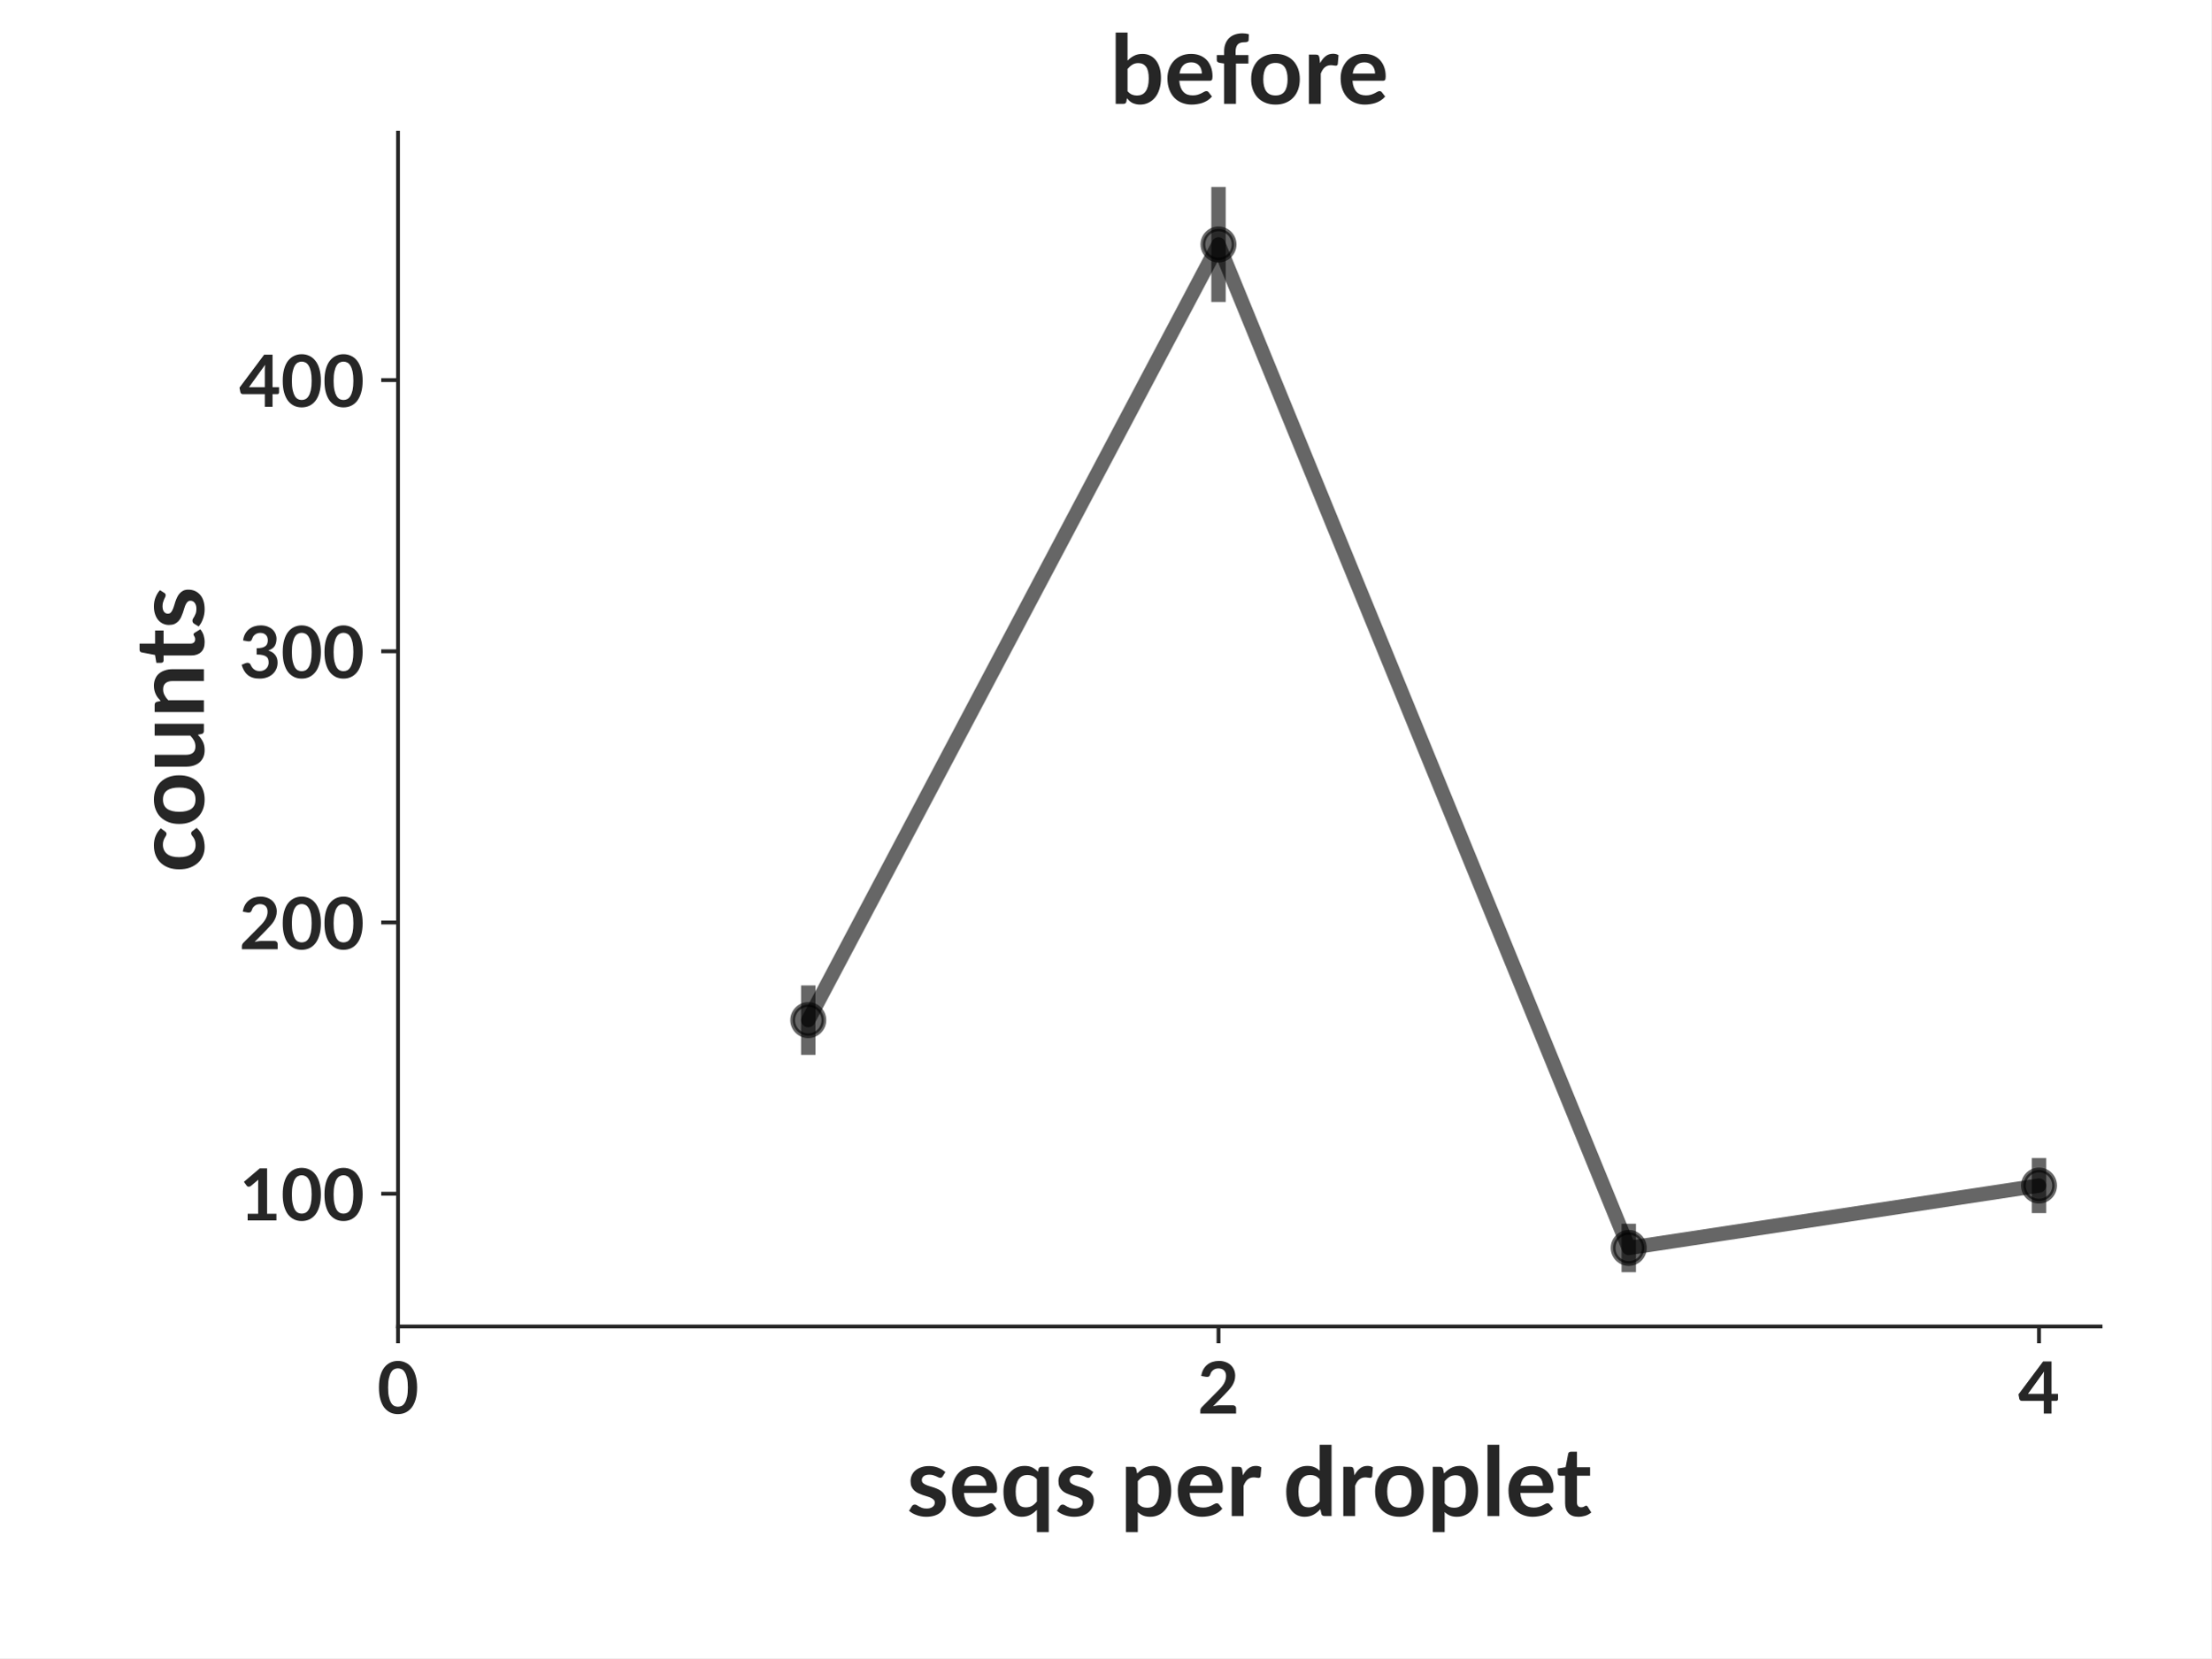
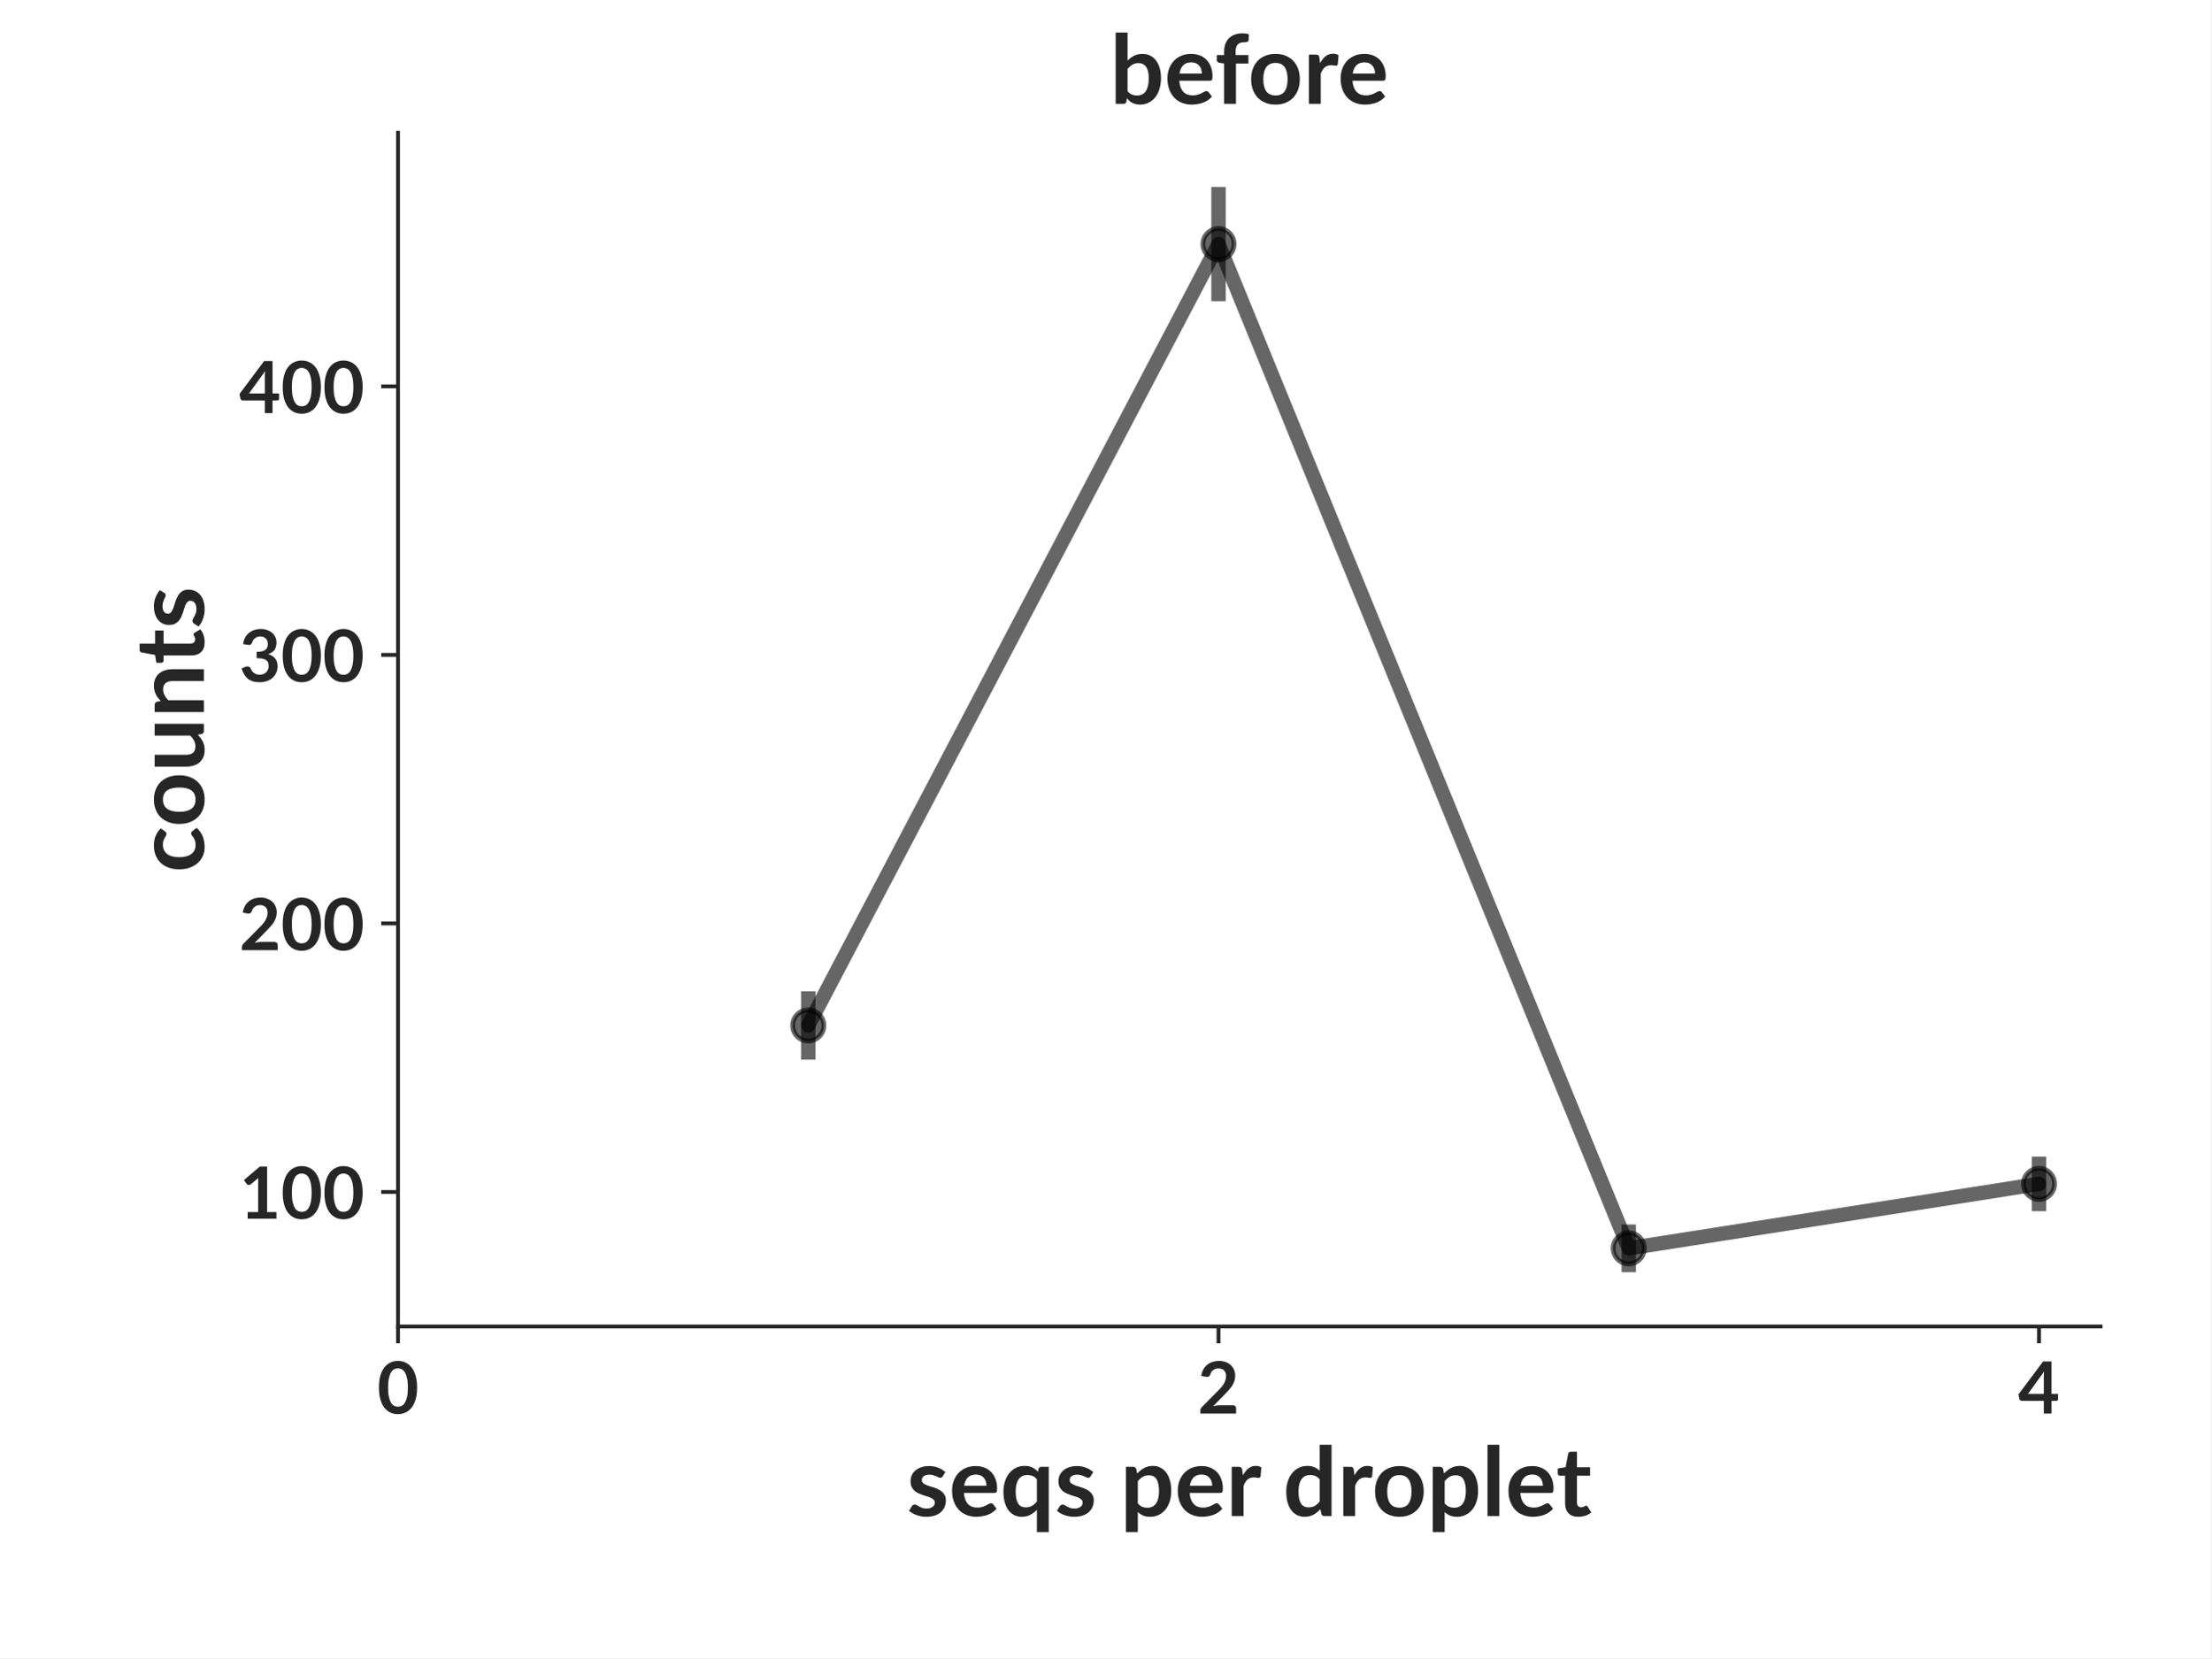
<svg xmlns="http://www.w3.org/2000/svg" xmlns:xlink="http://www.w3.org/1999/xlink" width="460.8pt" height="345.6pt" viewBox="0 0 460.8 345.6" version="1.1">
  <defs>
    <style type="text/css">*{stroke-linejoin: round; stroke-linecap: butt}</style>
  </defs>
  <g id="figure_1">
    <g id="patch_1">
      <path d="M 0 345.6  L 460.8 345.6  L 460.8 0  L 0 0  z " style="fill: #ffffff" />
    </g>
    <g id="axes_1">
      <g id="patch_2">
        <path d="M 82.944 276.48  L 437.76 276.48  L 437.76 27.648  L 82.944 27.648  z " style="fill: #ffffff" />
      </g>
      <g id="matplotlib.axis_1">
        <g id="xtick_1">
          <g id="line2d_1">
            <defs>
-               <path id="m29ea4273b5" d="M 0 0  L 0 3.5  " style="stroke: #262626; stroke-width: 0.8" />
+               <path id="m336a9ec01e" d="M 0 0  L 0 3.5  " style="stroke: #262626; stroke-width: 0.8" />
            </defs>
            <g>
-               <use xlink:href="#m29ea4273b5" x="82.944" y="276.48" style="fill: #262626; stroke: #262626; stroke-width: 0.8" />
+               <use xlink:href="#m336a9ec01e" x="82.944" y="276.48" style="fill: #262626; stroke: #262626; stroke-width: 0.8" />
            </g>
          </g>
          <g id="text_1">
            <text style="font-weight: 700; font-size: 15px; font-family: 'Lato'; text-anchor: middle; fill: #262626" x="82.944" y="294.625" transform="rotate(-0 82.944 294.6245)">0</text>
          </g>
        </g>
        <g id="xtick_2">
          <g id="line2d_2">
            <g>
-               <use xlink:href="#m29ea4273b5" x="253.94" y="276.48" style="fill: #262626; stroke: #262626; stroke-width: 0.8" />
+               <use xlink:href="#m336a9ec01e" x="253.94" y="276.48" style="fill: #262626; stroke: #262626; stroke-width: 0.8" />
            </g>
          </g>
          <g id="text_2">
            <text style="font-weight: 700; font-size: 15px; font-family: 'Lato'; text-anchor: middle; fill: #262626" x="253.94" y="294.625" transform="rotate(-0 253.9397 294.6245)">2</text>
          </g>
        </g>
        <g id="xtick_3">
          <g id="line2d_3">
            <g>
-               <use xlink:href="#m29ea4273b5" x="424.935" y="276.48" style="fill: #262626; stroke: #262626; stroke-width: 0.8" />
+               <use xlink:href="#m336a9ec01e" x="424.935" y="276.48" style="fill: #262626; stroke: #262626; stroke-width: 0.8" />
            </g>
          </g>
          <g id="text_3">
            <text style="font-weight: 700; font-size: 15px; font-family: 'Lato'; text-anchor: middle; fill: #262626" x="424.935" y="294.625" transform="rotate(-0 424.9353 294.6245)">4</text>
          </g>
        </g>
        <g id="text_4">
          <text style="font-weight: 700; font-size: 20px; font-family: 'Lato'; text-anchor: middle; fill: #262626" x="260.352" y="315.996" transform="rotate(-0 260.352 315.9964)">seqs per droplet</text>
        </g>
      </g>
      <g id="matplotlib.axis_2">
        <g id="ytick_1">
          <g id="line2d_4">
            <defs>
-               <path id="mff3c4728e2" d="M 0 0  L -3.5 0  " style="stroke: #262626; stroke-width: 0.8" />
+               <path id="mf8ac0063ea" d="M 0 0  L -3.5 0  " style="stroke: #262626; stroke-width: 0.8" />
            </defs>
            <g>
-               <use xlink:href="#mff3c4728e2" x="82.944" y="248.807" style="fill: #262626; stroke: #262626; stroke-width: 0.8" />
+               <use xlink:href="#mf8ac0063ea" x="82.944" y="248.441" style="fill: #262626; stroke: #262626; stroke-width: 0.8" />
            </g>
          </g>
          <g id="text_5">
-             <text style="font-weight: 700; font-size: 15px; font-family: 'Lato'; text-anchor: end; fill: #262626" x="75.944" y="254.379" transform="rotate(-0 75.944 254.3794)">100</text>
+             <text style="font-weight: 700; font-size: 15px; font-family: 'Lato'; text-anchor: end; fill: #262626" x="75.944" y="254.014" transform="rotate(-0 75.944 254.0136)">100</text>
          </g>
        </g>
        <g id="ytick_2">
          <g id="line2d_5">
            <g>
-               <use xlink:href="#mff3c4728e2" x="82.944" y="192.277" style="fill: #262626; stroke: #262626; stroke-width: 0.8" />
+               <use xlink:href="#mf8ac0063ea" x="82.944" y="192.472" style="fill: #262626; stroke: #262626; stroke-width: 0.8" />
            </g>
          </g>
          <g id="text_6">
-             <text style="font-weight: 700; font-size: 15px; font-family: 'Lato'; text-anchor: end; fill: #262626" x="75.944" y="197.849" transform="rotate(-0 75.944 197.8489)">200</text>
+             <text style="font-weight: 700; font-size: 15px; font-family: 'Lato'; text-anchor: end; fill: #262626" x="75.944" y="198.045" transform="rotate(-0 75.944 198.0446)">200</text>
          </g>
        </g>
        <g id="ytick_3">
          <g id="line2d_6">
            <g>
-               <use xlink:href="#mff3c4728e2" x="82.944" y="135.746" style="fill: #262626; stroke: #262626; stroke-width: 0.8" />
+               <use xlink:href="#mf8ac0063ea" x="82.944" y="136.503" style="fill: #262626; stroke: #262626; stroke-width: 0.8" />
            </g>
          </g>
          <g id="text_7">
-             <text style="font-weight: 700; font-size: 15px; font-family: 'Lato'; text-anchor: end; fill: #262626" x="75.944" y="141.318" transform="rotate(-0 75.944 141.3184)">300</text>
+             <text style="font-weight: 700; font-size: 15px; font-family: 'Lato'; text-anchor: end; fill: #262626" x="75.944" y="142.076" transform="rotate(-0 75.944 142.0757)">300</text>
          </g>
        </g>
        <g id="ytick_4">
          <g id="line2d_7">
            <g>
-               <use xlink:href="#mff3c4728e2" x="82.944" y="79.216" style="fill: #262626; stroke: #262626; stroke-width: 0.8" />
+               <use xlink:href="#mf8ac0063ea" x="82.944" y="80.534" style="fill: #262626; stroke: #262626; stroke-width: 0.8" />
            </g>
          </g>
          <g id="text_8">
-             <text style="font-weight: 700; font-size: 15px; font-family: 'Lato'; text-anchor: end; fill: #262626" x="75.944" y="84.788" transform="rotate(-0 75.944 84.78797)">400</text>
+             <text style="font-weight: 700; font-size: 15px; font-family: 'Lato'; text-anchor: end; fill: #262626" x="75.944" y="86.107" transform="rotate(-0 75.944 86.10669)">400</text>
          </g>
        </g>
        <g id="text_9">
          <text style="font-weight: 700; font-size: 20px; font-family: 'Lato'; text-anchor: middle; fill: #262626" x="42.494" y="152.064" transform="rotate(-90 42.494 152.064)">counts</text>
        </g>
      </g>
      <g id="LineCollection_1">
-         <path d="M 168.442 219.867  L 168.442 205.388  " clip-path="url(#p94e1188c33)" style="fill: none; stroke: #000000; stroke-opacity: 0.6; stroke-width: 3" />
-         <path d="M 253.94 62.942  L 253.94 38.959  " clip-path="url(#p94e1188c33)" style="fill: none; stroke: #000000; stroke-opacity: 0.6; stroke-width: 3" />
-         <path d="M 339.437 265.169  L 339.437 255.057  " clip-path="url(#p94e1188c33)" style="fill: none; stroke: #000000; stroke-opacity: 0.6; stroke-width: 3" />
-         <path d="M 424.935 252.848  L 424.935 241.374  " clip-path="url(#p94e1188c33)" style="fill: none; stroke: #000000; stroke-opacity: 0.6; stroke-width: 3" />
+         <path d="M 168.442 220.864  L 168.442 206.617  " clip-path="url(#pa560f0d8ef)" style="fill: none; stroke: #000000; stroke-opacity: 0.6; stroke-width: 3" />
+         <path d="M 253.94 62.783  L 253.94 38.959  " clip-path="url(#pa560f0d8ef)" style="fill: none; stroke: #000000; stroke-opacity: 0.6; stroke-width: 3" />
+         <path d="M 339.437 265.169  L 339.437 255.22  " clip-path="url(#pa560f0d8ef)" style="fill: none; stroke: #000000; stroke-opacity: 0.6; stroke-width: 3" />
+         <path d="M 424.935 252.442  L 424.935 241.082  " clip-path="url(#pa560f0d8ef)" style="fill: none; stroke: #000000; stroke-opacity: 0.6; stroke-width: 3" />
      </g>
      <g id="line2d_8">
-         <path d="M 168.442 212.628  L 253.94 50.95  L 339.437 260.113  L 424.935 247.111  " clip-path="url(#p94e1188c33)" style="fill: none; stroke: #000000; stroke-opacity: 0.6; stroke-width: 3; stroke-linecap: round" />
+         <path d="M 168.442 213.741  L 253.94 50.871  L 339.437 260.195  L 424.935 246.762  " clip-path="url(#pa560f0d8ef)" style="fill: none; stroke: #000000; stroke-opacity: 0.6; stroke-width: 3; stroke-linecap: round" />
        <defs>
-           <path id="ma84aa146ac" d="M 0 3.25  C 0.862 3.25 1.689 2.908 2.298 2.298  C 2.908 1.689 3.25 0.862 3.25 0  C 3.25 -0.862 2.908 -1.689 2.298 -2.298  C 1.689 -2.908 0.862 -3.25 0 -3.25  C -0.862 -3.25 -1.689 -2.908 -2.298 -2.298  C -2.908 -1.689 -3.25 -0.862 -3.25 0  C -3.25 0.862 -2.908 1.689 -2.298 2.298  C -1.689 2.908 -0.862 3.25 0 3.25  z " style="stroke: #000000; stroke-opacity: 0.6" />
+           <path id="m4a320d74cf" d="M 0 3.25  C 0.862 3.25 1.689 2.908 2.298 2.298  C 2.908 1.689 3.25 0.862 3.25 0  C 3.25 -0.862 2.908 -1.689 2.298 -2.298  C 1.689 -2.908 0.862 -3.25 0 -3.25  C -0.862 -3.25 -1.689 -2.908 -2.298 -2.298  C -2.908 -1.689 -3.25 -0.862 -3.25 0  C -3.25 0.862 -2.908 1.689 -2.298 2.298  C -1.689 2.908 -0.862 3.25 0 3.25  z " style="stroke: #000000; stroke-opacity: 0.6" />
        </defs>
-         <g clip-path="url(#p94e1188c33)">
-           <use xlink:href="#ma84aa146ac" x="168.442" y="212.628" style="fill-opacity: 0.6; stroke: #000000; stroke-opacity: 0.6" />
-           <use xlink:href="#ma84aa146ac" x="253.94" y="50.95" style="fill-opacity: 0.6; stroke: #000000; stroke-opacity: 0.6" />
-           <use xlink:href="#ma84aa146ac" x="339.437" y="260.113" style="fill-opacity: 0.6; stroke: #000000; stroke-opacity: 0.6" />
-           <use xlink:href="#ma84aa146ac" x="424.935" y="247.111" style="fill-opacity: 0.6; stroke: #000000; stroke-opacity: 0.6" />
+         <g clip-path="url(#pa560f0d8ef)">
+           <use xlink:href="#m4a320d74cf" x="168.442" y="213.741" style="fill-opacity: 0.6; stroke: #000000; stroke-opacity: 0.6" />
+           <use xlink:href="#m4a320d74cf" x="253.94" y="50.871" style="fill-opacity: 0.6; stroke: #000000; stroke-opacity: 0.6" />
+           <use xlink:href="#m4a320d74cf" x="339.437" y="260.195" style="fill-opacity: 0.6; stroke: #000000; stroke-opacity: 0.6" />
+           <use xlink:href="#m4a320d74cf" x="424.935" y="246.762" style="fill-opacity: 0.6; stroke: #000000; stroke-opacity: 0.6" />
        </g>
      </g>
      <g id="patch_3">
        <path d="M 82.944 276.48  L 82.944 27.648  " style="fill: none; stroke: #262626; stroke-width: 0.8; stroke-linejoin: miter; stroke-linecap: square" />
      </g>
      <g id="patch_4">
        <path d="M 82.944 276.48  L 437.76 276.48  " style="fill: none; stroke: #262626; stroke-width: 0.8; stroke-linejoin: miter; stroke-linecap: square" />
      </g>
      <g id="text_10">
        <text style="font-weight: 700; font-size: 20px; font-family: 'Lato'; text-anchor: middle; fill: #262626" x="260.352" y="21.648" transform="rotate(-0 260.352 21.648)">before</text>
      </g>
    </g>
  </g>
  <defs>
-     <clipPath id="p94e1188c33">
+     <clipPath id="pa560f0d8ef">
      <rect x="82.944" y="27.648" width="354.816" height="248.832" />
    </clipPath>
  </defs>
</svg>
